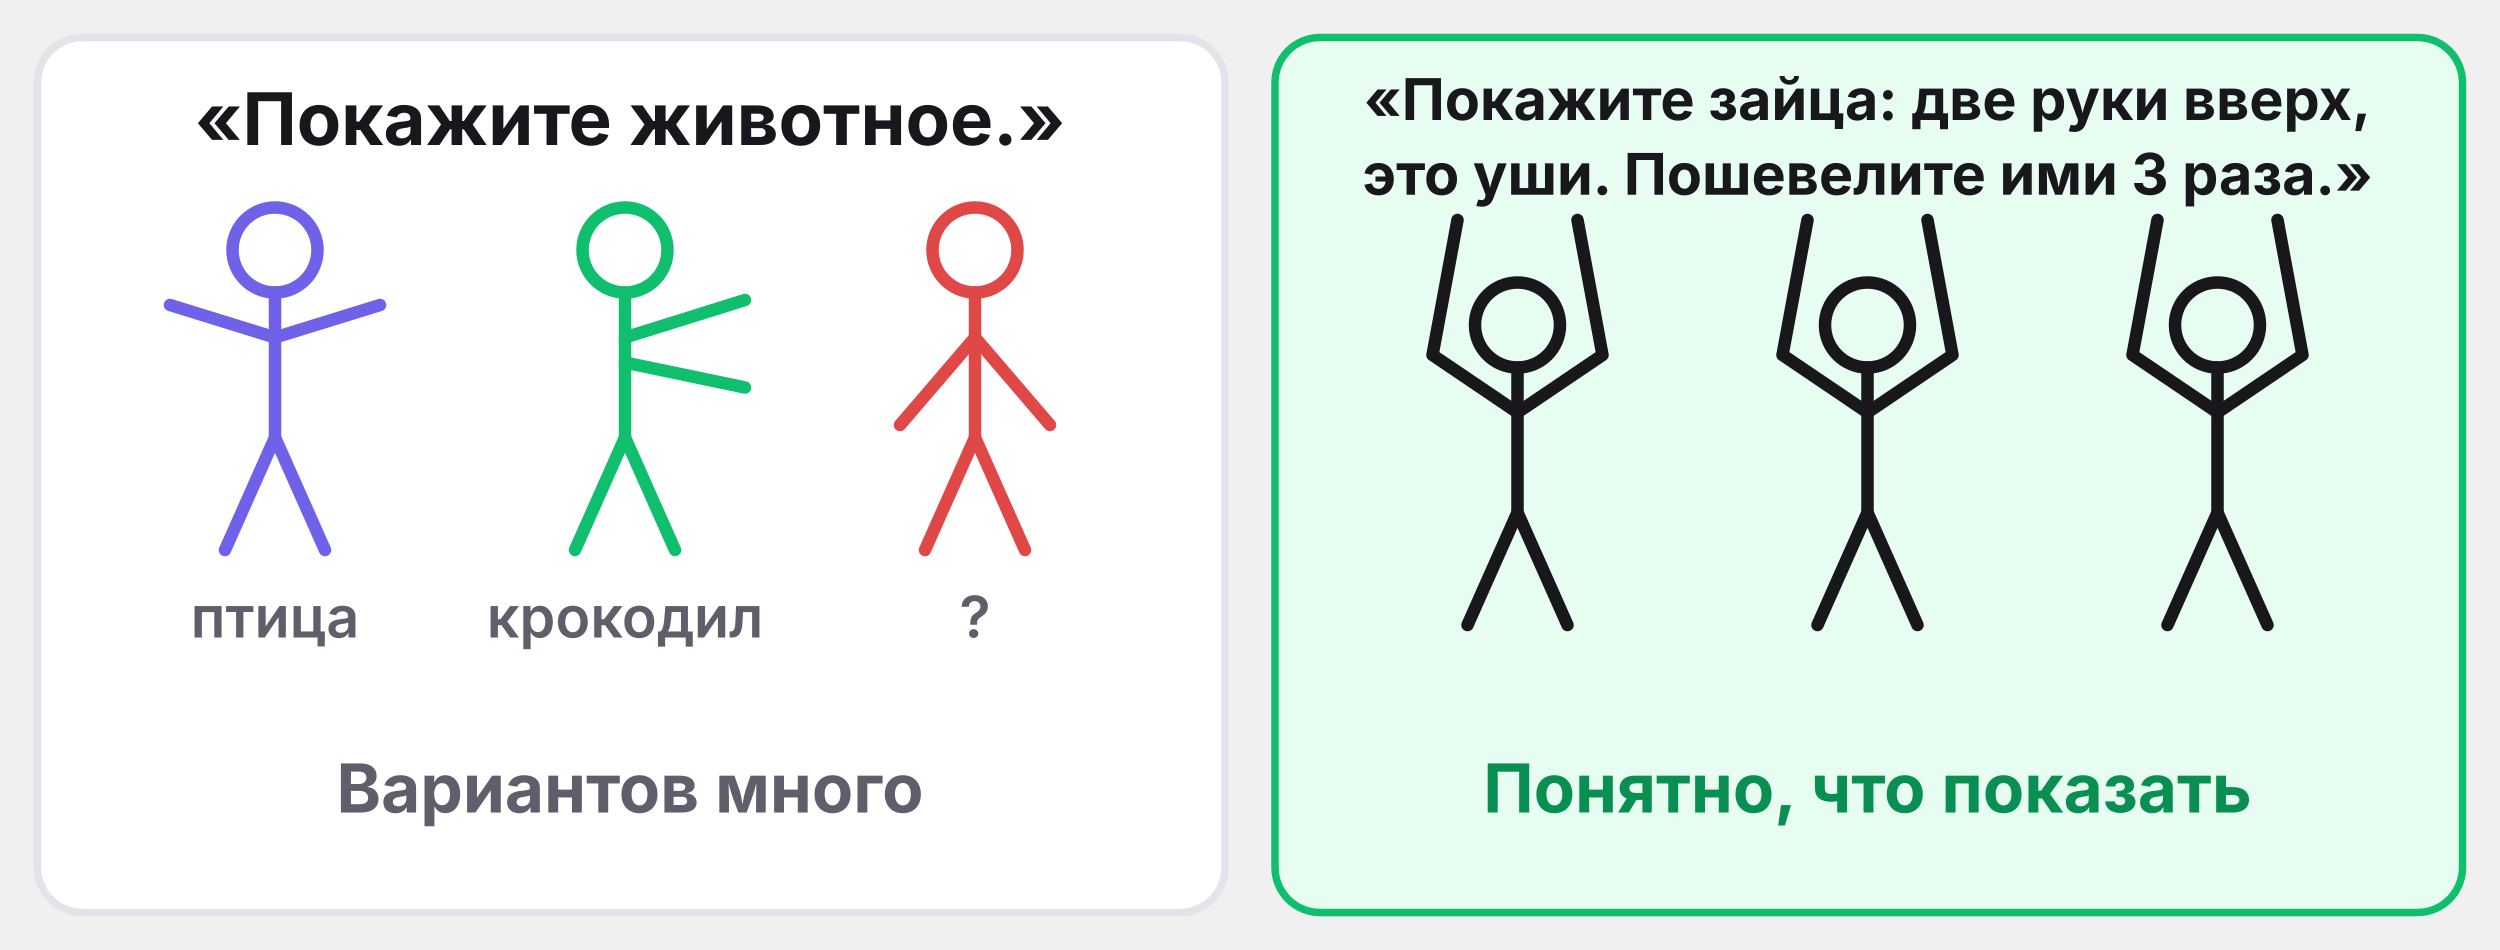
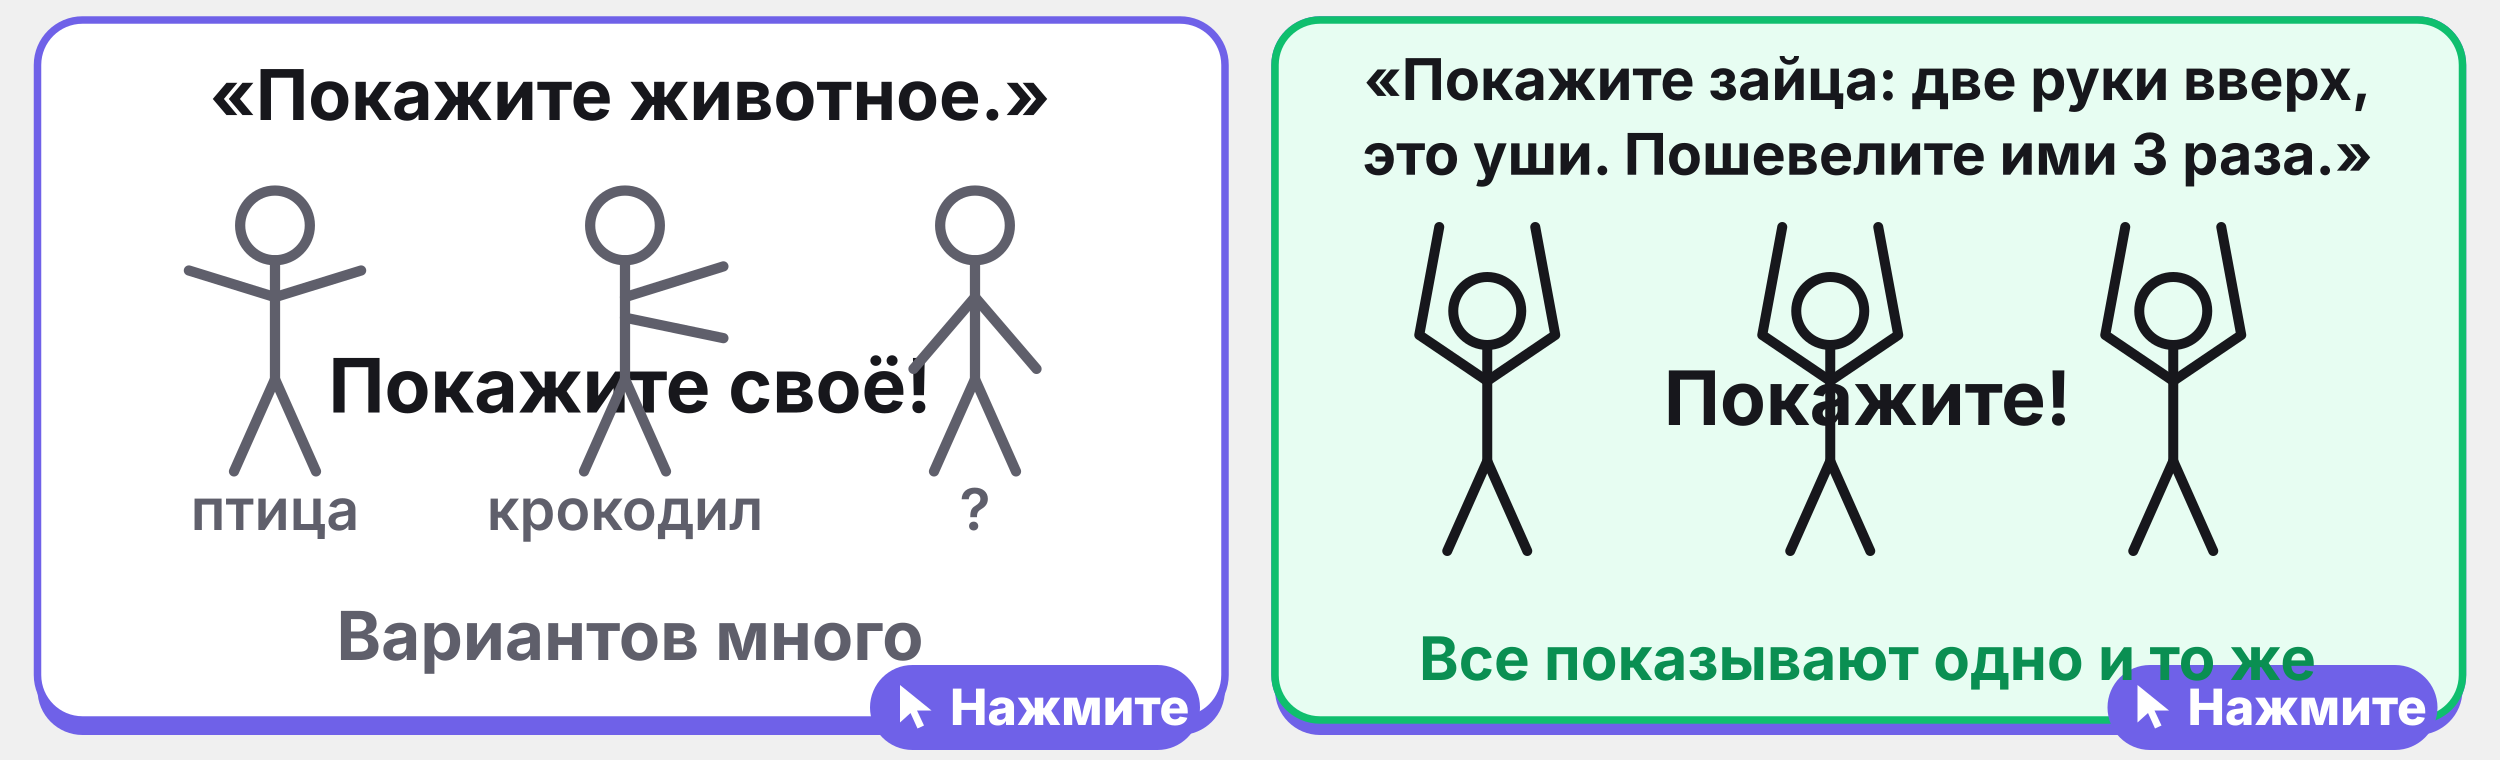
- <svg xmlns="http://www.w3.org/2000/svg" viewBox="0 0 1000 380" role="img" aria-label="На короткую просьбу показывают разных животных, на подробную все показывают зайца">
-   <rect x="15" y="15" width="475" height="350" rx="18" fill="#FFFFFF" stroke="#E3E3EA" stroke-width="3" />
-   <text x="252" y="58" font-family="Inter Tight, Inter, Arial, Helvetica, sans-serif" font-size="29" font-weight="700" fill="#17171C" text-anchor="middle">«Покажите животное.»</text>
-   <circle cx="110" cy="100" r="17" fill="none" stroke="#6F61E8" stroke-width="5" />
-   <line x1="110" y1="117" x2="110" y2="175" stroke="#6F61E8" stroke-width="5" stroke-linecap="round" />
-   <path d="M110 175 L90 220 M110 175 L130 220" stroke="#6F61E8" stroke-width="5" stroke-linecap="round" fill="none" />
-   <path d="M110 135 L68 122 M110 135 L152 122" stroke="#6F61E8" stroke-width="5" stroke-linecap="round" stroke-linejoin="round" fill="none" />
-   <text x="110" y="255" font-family="Inter Tight, Inter, Arial, Helvetica, sans-serif" font-size="23" font-weight="600" fill="#5F5F6B" text-anchor="middle">птица</text>
-   <circle cx="250" cy="100" r="17" fill="none" stroke="#0FBF6E" stroke-width="5" />
-   <line x1="250" y1="117" x2="250" y2="175" stroke="#0FBF6E" stroke-width="5" stroke-linecap="round" />
-   <path d="M250 175 L230 220 M250 175 L270 220" stroke="#0FBF6E" stroke-width="5" stroke-linecap="round" fill="none" />
-   <path d="M250 135 L298 120 M250 145 L298 155" stroke="#0FBF6E" stroke-width="5" stroke-linecap="round" stroke-linejoin="round" fill="none" />
-   <text x="250" y="255" font-family="Inter Tight, Inter, Arial, Helvetica, sans-serif" font-size="23" font-weight="600" fill="#5F5F6B" text-anchor="middle">крокодил</text>
-   <circle cx="390" cy="100" r="17" fill="none" stroke="#E04848" stroke-width="5" />
-   <line x1="390" y1="117" x2="390" y2="175" stroke="#E04848" stroke-width="5" stroke-linecap="round" />
-   <path d="M390 175 L370 220 M390 175 L410 220" stroke="#E04848" stroke-width="5" stroke-linecap="round" fill="none" />
-   <path d="M390 135 L360 170 M390 135 L420 170" stroke="#E04848" stroke-width="5" stroke-linecap="round" stroke-linejoin="round" fill="none" />
-   <text x="390" y="255" font-family="Inter Tight, Inter, Arial, Helvetica, sans-serif" font-size="23" font-weight="600" fill="#5F5F6B" text-anchor="middle">?</text>
-   <text x="252" y="325" font-family="Inter Tight, Inter, Arial, Helvetica, sans-serif" font-size="27" font-weight="700" fill="#5F5F6B" text-anchor="middle">Вариантов много</text>
-   <g id="step-2">
-     <rect x="510" y="15" width="475" height="350" rx="18" fill="#E7FDF2" stroke="#0FBF6E" stroke-width="3" />
-     <text x="747" y="48.0" font-family="Inter Tight, Inter, Arial, Helvetica, sans-serif" font-size="23" font-weight="700" fill="#17171C" text-anchor="middle">«Покажите зайца: две руки вверх,</text>
-     <text x="747" y="77.9" font-family="Inter Tight, Inter, Arial, Helvetica, sans-serif" font-size="23" font-weight="700" fill="#17171C" text-anchor="middle">это уши. Пошевелите ими 3 раза.»</text>
-     <circle cx="607" cy="130" r="17" fill="none" stroke="#17171C" stroke-width="5" />
-     <line x1="607" y1="147" x2="607" y2="205" stroke="#17171C" stroke-width="5" stroke-linecap="round" />
-     <path d="M607 205 L587 250 M607 205 L627 250" stroke="#17171C" stroke-width="5" stroke-linecap="round" fill="none" />
-     <path d="M607 165 L573 142 L583 88 M607 165 L641 142 L631 88" stroke="#17171C" stroke-width="5" stroke-linecap="round" stroke-linejoin="round" fill="none" />
-     <circle cx="747" cy="130" r="17" fill="none" stroke="#17171C" stroke-width="5" />
-     <line x1="747" y1="147" x2="747" y2="205" stroke="#17171C" stroke-width="5" stroke-linecap="round" />
-     <path d="M747 205 L727 250 M747 205 L767 250" stroke="#17171C" stroke-width="5" stroke-linecap="round" fill="none" />
-     <path d="M747 165 L713 142 L723 88 M747 165 L781 142 L771 88" stroke="#17171C" stroke-width="5" stroke-linecap="round" stroke-linejoin="round" fill="none" />
-     <circle cx="887" cy="130" r="17" fill="none" stroke="#17171C" stroke-width="5" />
-     <line x1="887" y1="147" x2="887" y2="205" stroke="#17171C" stroke-width="5" stroke-linecap="round" />
-     <path d="M887 205 L867 250 M887 205 L907 250" stroke="#17171C" stroke-width="5" stroke-linecap="round" fill="none" />
-     <path d="M887 165 L853 142 L863 88 M887 165 L921 142 L911 88" stroke="#17171C" stroke-width="5" stroke-linecap="round" stroke-linejoin="round" fill="none" />
-     <text x="747" y="325" font-family="Inter Tight, Inter, Arial, Helvetica, sans-serif" font-size="27" font-weight="700" fill="#0A8F52" text-anchor="middle">Понятно, что показать</text>
+ <svg xmlns="http://www.w3.org/2000/svg" viewBox="0 0 1000 304" role="img" aria-label="На короткую просьбу показывают разных животных, на подробную все показывают зайца">
+   <g id="tap-1">
+     <g id="hide-1">
+       <rect x="15" y="14" width="475" height="280" rx="18" fill="#6F61E8" />
+     </g>
+     <rect x="15" y="8" width="475" height="280" rx="18" fill="#FFFFFF" stroke="#6F61E8" stroke-width="3" />
+     <text x="252" y="48" font-family="Inter Tight, Inter, Arial, Helvetica, sans-serif" font-size="28" font-weight="700" fill="#17171C" text-anchor="middle">«Покажите животное.»</text>
+     <g id="hide-1">
+       <text x="252" y="165" font-family="Inter Tight, Inter, Arial, Helvetica, sans-serif" font-size="30" font-weight="700" fill="#17171C" text-anchor="middle">Покажите своё!</text>
+     </g>
+     <g id="hide-1">
+       <rect x="348" y="266" width="132" height="34" rx="17" fill="#6F61E8" />
+       <path d="M0 0 L0 15 L4.2 11.2 L7 17.4 L9.6 16.2 L6.8 10.2 L12.6 10.2 Z" fill="#FFFFFF" transform="translate(360 274)" />
+       <text x="380" y="290" font-family="Inter Tight, Inter, Arial, Helvetica, sans-serif" font-size="20" font-weight="800" fill="#FFFFFF" text-anchor="start">Нажмите</text>
+     </g>
+   </g>
+   <g id="show-1">
+     <g transform="translate(19.8 18) scale(0.82)">
+       <circle cx="110" cy="88" r="17" fill="none" stroke="#5F5F6B" stroke-width="5" />
+       <line x1="110" y1="105" x2="110" y2="163" stroke="#5F5F6B" stroke-width="5" stroke-linecap="round" />
+       <path d="M110 163 L90 208 M110 163 L130 208" stroke="#5F5F6B" stroke-width="5" stroke-linecap="round" fill="none" />
+       <path d="M110 123 L68 110 M110 123 L152 110" stroke="#5F5F6B" stroke-width="5" stroke-linecap="round" stroke-linejoin="round" fill="none" />
+     </g>
+     <text x="110" y="212" font-family="Inter Tight, Inter, Arial, Helvetica, sans-serif" font-size="23" font-weight="600" fill="#5F5F6B" text-anchor="middle">птица</text>
+     <g transform="translate(45.0 18) scale(0.82)">
+       <circle cx="250" cy="88" r="17" fill="none" stroke="#5F5F6B" stroke-width="5" />
+       <line x1="250" y1="105" x2="250" y2="163" stroke="#5F5F6B" stroke-width="5" stroke-linecap="round" />
+       <path d="M250 163 L230 208 M250 163 L270 208" stroke="#5F5F6B" stroke-width="5" stroke-linecap="round" fill="none" />
+       <path d="M250 123 L298 108 M250 133 L298 143" stroke="#5F5F6B" stroke-width="5" stroke-linecap="round" stroke-linejoin="round" fill="none" />
+     </g>
+     <text x="250" y="212" font-family="Inter Tight, Inter, Arial, Helvetica, sans-serif" font-size="23" font-weight="600" fill="#5F5F6B" text-anchor="middle">крокодил</text>
+     <g transform="translate(70.2 18) scale(0.82)">
+       <circle cx="390" cy="88" r="17" fill="none" stroke="#5F5F6B" stroke-width="5" />
+       <line x1="390" y1="105" x2="390" y2="163" stroke="#5F5F6B" stroke-width="5" stroke-linecap="round" />
+       <path d="M390 163 L370 208 M390 163 L410 208" stroke="#5F5F6B" stroke-width="5" stroke-linecap="round" fill="none" />
+       <path d="M390 123 L360 158 M390 123 L420 158" stroke="#5F5F6B" stroke-width="5" stroke-linecap="round" stroke-linejoin="round" fill="none" />
+     </g>
+     <text x="390" y="212" font-family="Inter Tight, Inter, Arial, Helvetica, sans-serif" font-size="23" font-weight="600" fill="#5F5F6B" text-anchor="middle">?</text>
+     <text x="252" y="264" font-family="Inter Tight, Inter, Arial, Helvetica, sans-serif" font-size="27" font-weight="700" fill="#5F5F6B" text-anchor="middle">Вариантов много</text>
+   </g>
+   <g id="tap-2">
+     <g id="hide-2">
+       <rect x="510" y="14" width="475" height="280" rx="18" fill="#6F61E8" />
+     </g>
+     <rect x="510" y="8" width="475" height="280" rx="18" fill="#FFFFFF" stroke="#6F61E8" stroke-width="3" />
+     <g id="show-2">
+       <rect x="510" y="8" width="475" height="280" rx="18" fill="#E7FDF2" stroke="#0FBF6E" stroke-width="3" />
+     </g>
+     <text x="747" y="40.0" font-family="Inter Tight, Inter, Arial, Helvetica, sans-serif" font-size="23" font-weight="700" fill="#17171C" text-anchor="middle">«Покажите зайца: две руки вверх,</text>
+     <text x="747" y="69.9" font-family="Inter Tight, Inter, Arial, Helvetica, sans-serif" font-size="23" font-weight="700" fill="#17171C" text-anchor="middle">это уши. Пошевелите ими 3 раза.»</text>
+     <g id="hide-2">
+       <text x="747" y="170" font-family="Inter Tight, Inter, Arial, Helvetica, sans-serif" font-size="30" font-weight="700" fill="#17171C" text-anchor="middle">Покажите!</text>
+     </g>
+     <g id="hide-2">
+       <rect x="843" y="266" width="132" height="34" rx="17" fill="#6F61E8" />
+       <path d="M0 0 L0 15 L4.2 11.2 L7 17.4 L9.6 16.2 L6.8 10.2 L12.6 10.2 Z" fill="#FFFFFF" transform="translate(855 274)" />
+       <text x="875" y="290" font-family="Inter Tight, Inter, Arial, Helvetica, sans-serif" font-size="20" font-weight="800" fill="#FFFFFF" text-anchor="start">Нажмите</text>
+     </g>
+   </g>
+   <g id="show-2">
+     <g transform="translate(109.3 54) scale(0.8)">
+       <circle cx="607" cy="88" r="17" fill="none" stroke="#17171C" stroke-width="5" />
+       <line x1="607" y1="105" x2="607" y2="163" stroke="#17171C" stroke-width="5" stroke-linecap="round" />
+       <path d="M607 163 L587 208 M607 163 L627 208" stroke="#17171C" stroke-width="5" stroke-linecap="round" fill="none" />
+       <path d="M607 123 L573 100 L583 46 M607 123 L641 100 L631 46" stroke="#17171C" stroke-width="5" stroke-linecap="round" stroke-linejoin="round" fill="none" />
+     </g>
+     <g transform="translate(134.5 54) scale(0.8)">
+       <circle cx="747" cy="88" r="17" fill="none" stroke="#17171C" stroke-width="5" />
+       <line x1="747" y1="105" x2="747" y2="163" stroke="#17171C" stroke-width="5" stroke-linecap="round" />
+       <path d="M747 163 L727 208 M747 163 L767 208" stroke="#17171C" stroke-width="5" stroke-linecap="round" fill="none" />
+       <path d="M747 123 L713 100 L723 46 M747 123 L781 100 L771 46" stroke="#17171C" stroke-width="5" stroke-linecap="round" stroke-linejoin="round" fill="none" />
+     </g>
+     <g transform="translate(159.7 54) scale(0.8)">
+       <circle cx="887" cy="88" r="17" fill="none" stroke="#17171C" stroke-width="5" />
+       <line x1="887" y1="105" x2="887" y2="163" stroke="#17171C" stroke-width="5" stroke-linecap="round" />
+       <path d="M887 163 L867 208 M887 163 L907 208" stroke="#17171C" stroke-width="5" stroke-linecap="round" fill="none" />
+       <path d="M887 123 L853 100 L863 46 M887 123 L921 100 L911 46" stroke="#17171C" stroke-width="5" stroke-linecap="round" stroke-linejoin="round" fill="none" />
+     </g>
+     <text x="747" y="272" font-family="Inter Tight, Inter, Arial, Helvetica, sans-serif" font-size="24" font-weight="700" fill="#0A8F52" text-anchor="middle">Все показывают одно и то же</text>
  </g>
</svg>
